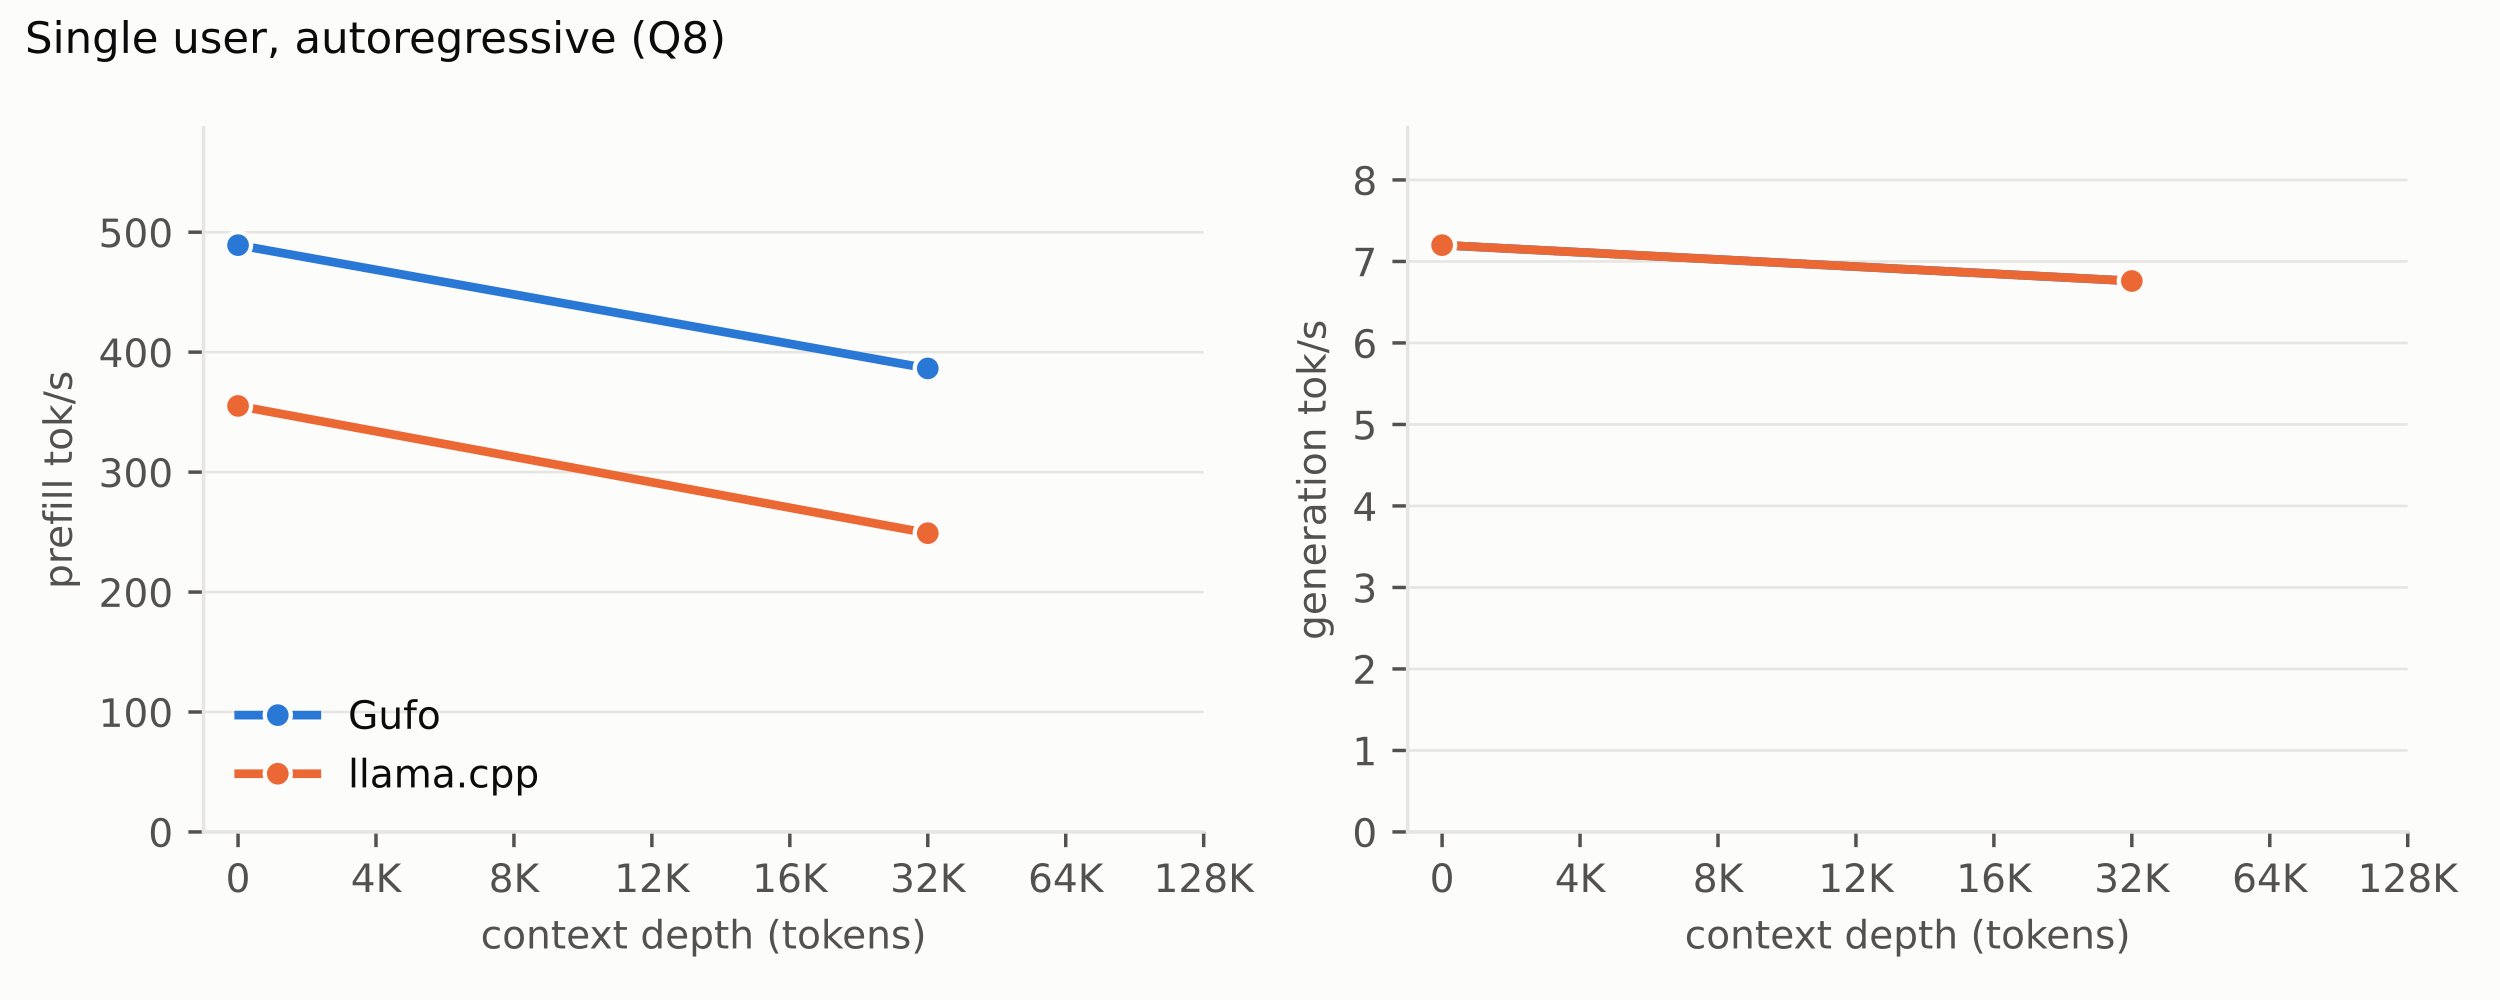
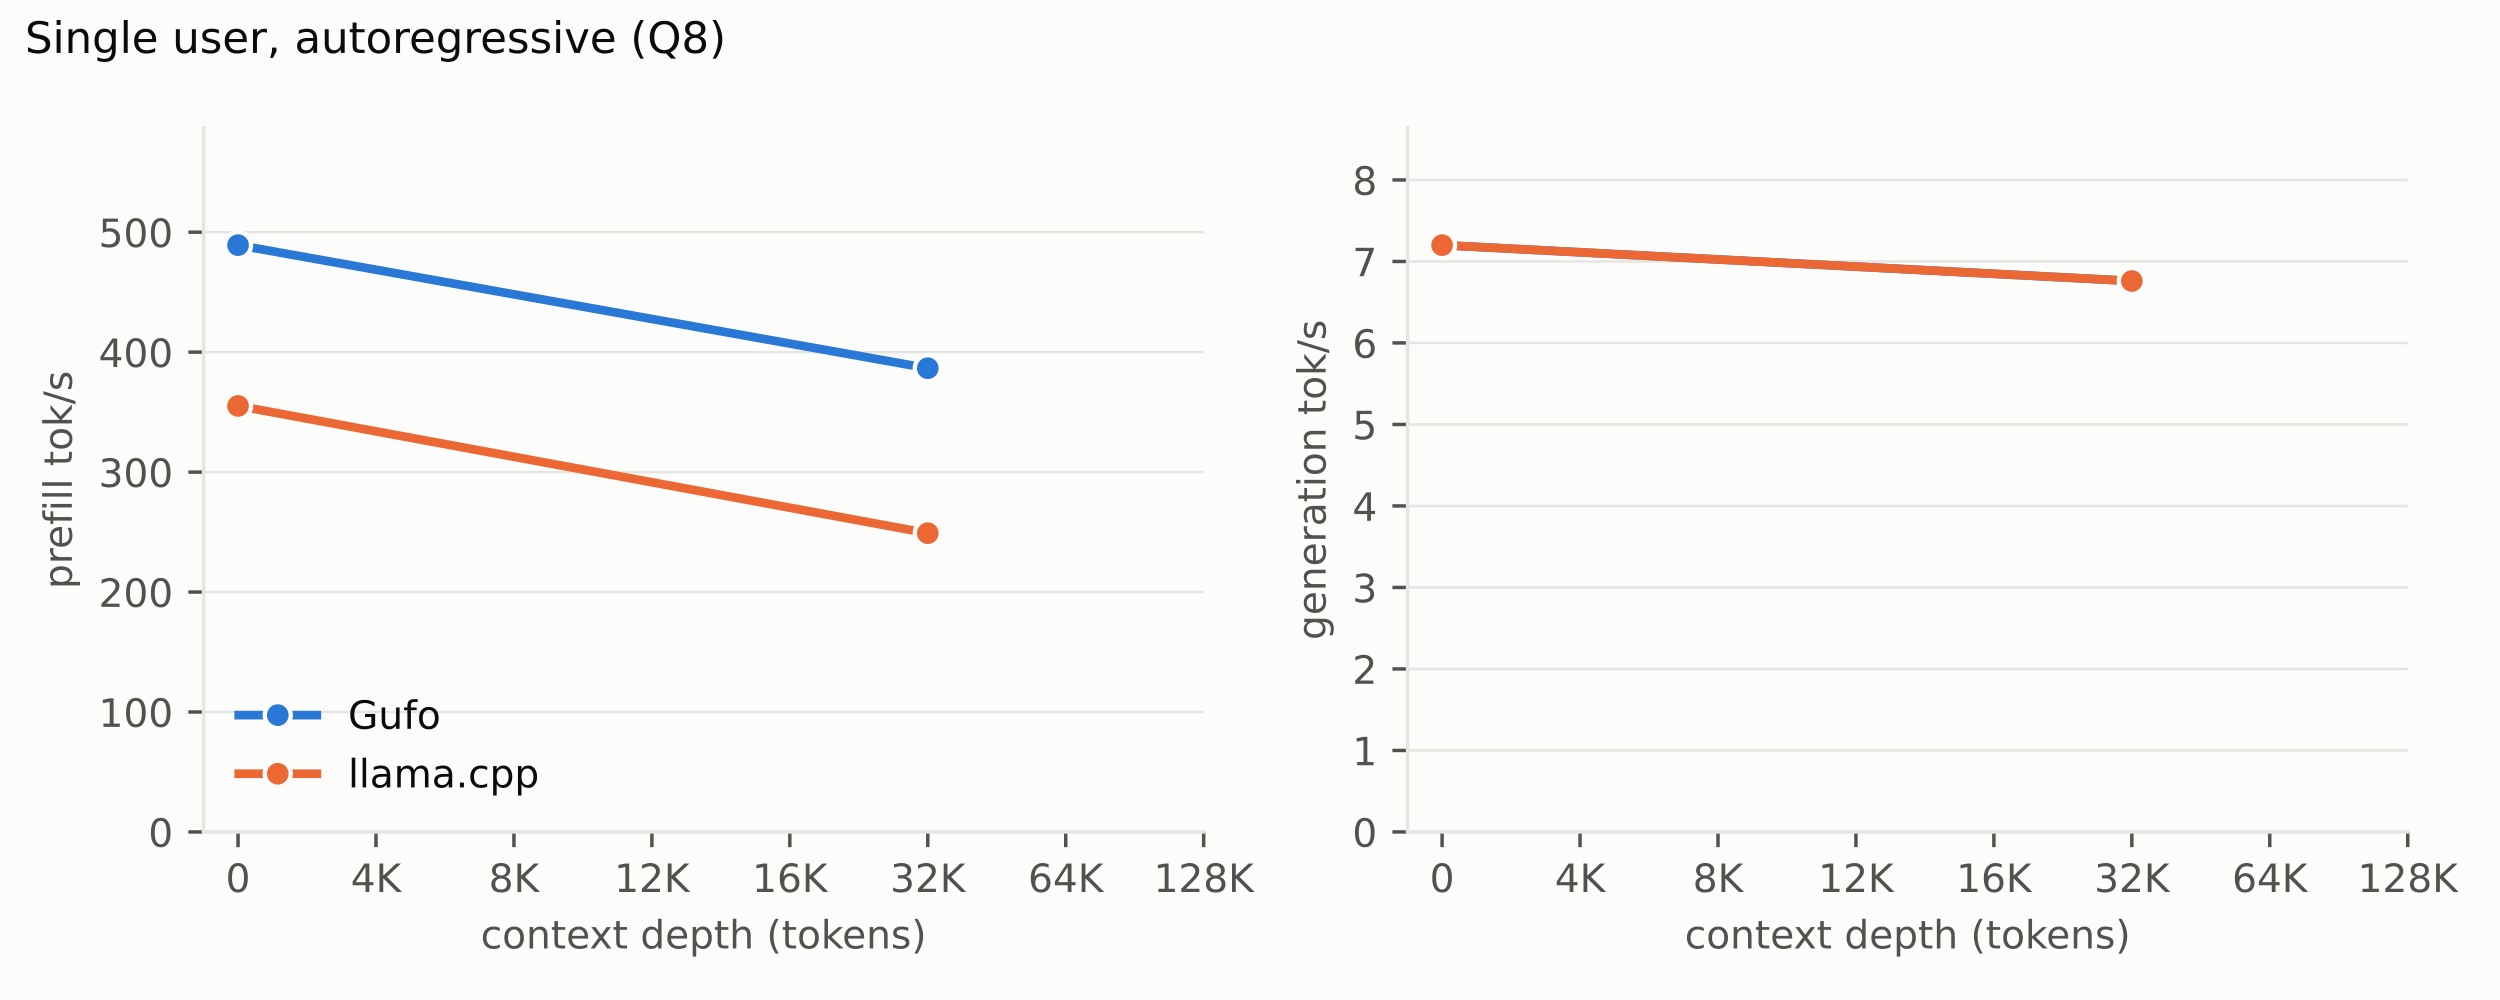
<svg xmlns="http://www.w3.org/2000/svg" xmlns:xlink="http://www.w3.org/1999/xlink" width="576pt" height="230.4pt" viewBox="0 0 576 230.4" version="1.1">
  <defs>
    <style type="text/css">*{stroke-linejoin: round; stroke-linecap: butt}</style>
  </defs>
  <g id="figure_1">
    <g id="patch_1">
      <path d="M 0 230.4 L 576 230.4 L 576 0 L 0 0 z " style="fill: #fcfcfb" />
    </g>
    <g id="axes_1">
      <g id="patch_2">
        <path d="M 46.899 191.679 L 277.326 191.679 L 277.326 29.441 L 46.899 29.441 z " style="fill: #fcfcfb" />
      </g>
      <g id="matplotlib.axis_1">
        <g id="xtick_1">
          <g id="line2d_1">
            <defs>
              <path id="m1ebf051f68" d="M 0 0 L 0 3.5 " style="stroke: #52514e; stroke-width: 0.8" />
            </defs>
            <g>
              <use xlink:href="#m1ebf051f68" x="54.845" y="191.679" style="fill: #52514e; stroke: #52514e; stroke-width: 0.8" />
            </g>
          </g>
          <g id="text_1">
            <text style="font-size: 9px; font-family: 'DejaVu Sans', 'Bitstream Vera Sans', 'Computer Modern Sans Serif', 'Lucida Grande', 'Verdana', 'Geneva', 'Lucid', 'Arial', 'Helvetica', 'Avant Garde', sans-serif; text-anchor: middle; fill: #52514e" x="54.845" y="205.517" transform="rotate(-0 54.84519 205.5172)">0</text>
          </g>
        </g>
        <g id="xtick_2">
          <g id="line2d_2">
            <g>
              <use xlink:href="#m1ebf051f68" x="86.628" y="191.679" style="fill: #52514e; stroke: #52514e; stroke-width: 0.8" />
            </g>
          </g>
          <g id="text_2">
            <text style="font-size: 9px; font-family: 'DejaVu Sans', 'Bitstream Vera Sans', 'Computer Modern Sans Serif', 'Lucida Grande', 'Verdana', 'Geneva', 'Lucid', 'Arial', 'Helvetica', 'Avant Garde', sans-serif; text-anchor: middle; fill: #52514e" x="86.628" y="205.517" transform="rotate(-0 86.62814 205.5172)">4K</text>
          </g>
        </g>
        <g id="xtick_3">
          <g id="line2d_3">
            <g>
              <use xlink:href="#m1ebf051f68" x="118.411" y="191.679" style="fill: #52514e; stroke: #52514e; stroke-width: 0.8" />
            </g>
          </g>
          <g id="text_3">
            <text style="font-size: 9px; font-family: 'DejaVu Sans', 'Bitstream Vera Sans', 'Computer Modern Sans Serif', 'Lucida Grande', 'Verdana', 'Geneva', 'Lucid', 'Arial', 'Helvetica', 'Avant Garde', sans-serif; text-anchor: middle; fill: #52514e" x="118.411" y="205.517" transform="rotate(-0 118.4111 205.5172)">8K</text>
          </g>
        </g>
        <g id="xtick_4">
          <g id="line2d_4">
            <g>
              <use xlink:href="#m1ebf051f68" x="150.194" y="191.679" style="fill: #52514e; stroke: #52514e; stroke-width: 0.8" />
            </g>
          </g>
          <g id="text_4">
            <text style="font-size: 9px; font-family: 'DejaVu Sans', 'Bitstream Vera Sans', 'Computer Modern Sans Serif', 'Lucida Grande', 'Verdana', 'Geneva', 'Lucid', 'Arial', 'Helvetica', 'Avant Garde', sans-serif; text-anchor: middle; fill: #52514e" x="150.194" y="205.517" transform="rotate(-0 150.194 205.5172)">12K</text>
          </g>
        </g>
        <g id="xtick_5">
          <g id="line2d_5">
            <g>
              <use xlink:href="#m1ebf051f68" x="181.977" y="191.679" style="fill: #52514e; stroke: #52514e; stroke-width: 0.8" />
            </g>
          </g>
          <g id="text_5">
            <text style="font-size: 9px; font-family: 'DejaVu Sans', 'Bitstream Vera Sans', 'Computer Modern Sans Serif', 'Lucida Grande', 'Verdana', 'Geneva', 'Lucid', 'Arial', 'Helvetica', 'Avant Garde', sans-serif; text-anchor: middle; fill: #52514e" x="181.977" y="205.517" transform="rotate(-0 181.977 205.5172)">16K</text>
          </g>
        </g>
        <g id="xtick_6">
          <g id="line2d_6">
            <g>
              <use xlink:href="#m1ebf051f68" x="213.76" y="191.679" style="fill: #52514e; stroke: #52514e; stroke-width: 0.8" />
            </g>
          </g>
          <g id="text_6">
            <text style="font-size: 9px; font-family: 'DejaVu Sans', 'Bitstream Vera Sans', 'Computer Modern Sans Serif', 'Lucida Grande', 'Verdana', 'Geneva', 'Lucid', 'Arial', 'Helvetica', 'Avant Garde', sans-serif; text-anchor: middle; fill: #52514e" x="213.76" y="205.517" transform="rotate(-0 213.76 205.5172)">32K</text>
          </g>
        </g>
        <g id="xtick_7">
          <g id="line2d_7">
            <g>
              <use xlink:href="#m1ebf051f68" x="245.543" y="191.679" style="fill: #52514e; stroke: #52514e; stroke-width: 0.8" />
            </g>
          </g>
          <g id="text_7">
            <text style="font-size: 9px; font-family: 'DejaVu Sans', 'Bitstream Vera Sans', 'Computer Modern Sans Serif', 'Lucida Grande', 'Verdana', 'Geneva', 'Lucid', 'Arial', 'Helvetica', 'Avant Garde', sans-serif; text-anchor: middle; fill: #52514e" x="245.543" y="205.517" transform="rotate(-0 245.5429 205.5172)">64K</text>
          </g>
        </g>
        <g id="xtick_8">
          <g id="line2d_8">
            <g>
              <use xlink:href="#m1ebf051f68" x="277.326" y="191.679" style="fill: #52514e; stroke: #52514e; stroke-width: 0.8" />
            </g>
          </g>
          <g id="text_8">
            <text style="font-size: 9px; font-family: 'DejaVu Sans', 'Bitstream Vera Sans', 'Computer Modern Sans Serif', 'Lucida Grande', 'Verdana', 'Geneva', 'Lucid', 'Arial', 'Helvetica', 'Avant Garde', sans-serif; text-anchor: middle; fill: #52514e" x="277.326" y="205.517" transform="rotate(-0 277.3259 205.5172)">128K</text>
          </g>
        </g>
        <g id="text_9">
          <text style="font-size: 9px; font-family: 'DejaVu Sans', 'Bitstream Vera Sans', 'Computer Modern Sans Serif', 'Lucida Grande', 'Verdana', 'Geneva', 'Lucid', 'Arial', 'Helvetica', 'Avant Garde', sans-serif; text-anchor: middle; fill: #52514e" x="162.113" y="218.518" transform="rotate(-0 162.1127 218.5179)">context depth (tokens)</text>
        </g>
      </g>
      <g id="matplotlib.axis_2">
        <g id="ytick_1">
          <g id="line2d_9">
            <path d="M 46.899 191.679 L 277.326 191.679 " clip-path="url(#pd876394976)" style="fill: none; stroke: #e6e5e1; stroke-width: 0.6; stroke-linecap: square" />
          </g>
          <g id="line2d_10">
            <defs>
              <path id="m680e5b1e24" d="M 0 0 L -3.5 0 " style="stroke: #52514e; stroke-width: 0.8" />
            </defs>
            <g>
              <use xlink:href="#m680e5b1e24" x="46.899" y="191.679" style="fill: #52514e; stroke: #52514e; stroke-width: 0.8" />
            </g>
          </g>
          <g id="text_10">
            <text style="font-size: 9px; font-family: 'DejaVu Sans', 'Bitstream Vera Sans', 'Computer Modern Sans Serif', 'Lucida Grande', 'Verdana', 'Geneva', 'Lucid', 'Arial', 'Helvetica', 'Avant Garde', sans-serif; text-anchor: end; fill: #52514e" x="39.899" y="195.098" transform="rotate(-0 39.89945 195.0982)">0</text>
          </g>
        </g>
        <g id="ytick_2">
          <g id="line2d_11">
            <path d="M 46.899 164.044 L 277.326 164.044 " clip-path="url(#pd876394976)" style="fill: none; stroke: #e6e5e1; stroke-width: 0.6; stroke-linecap: square" />
          </g>
          <g id="line2d_12">
            <g>
              <use xlink:href="#m680e5b1e24" x="46.899" y="164.044" style="fill: #52514e; stroke: #52514e; stroke-width: 0.8" />
            </g>
          </g>
          <g id="text_11">
            <text style="font-size: 9px; font-family: 'DejaVu Sans', 'Bitstream Vera Sans', 'Computer Modern Sans Serif', 'Lucida Grande', 'Verdana', 'Geneva', 'Lucid', 'Arial', 'Helvetica', 'Avant Garde', sans-serif; text-anchor: end; fill: #52514e" x="39.899" y="167.463" transform="rotate(-0 39.89945 167.4627)">100</text>
          </g>
        </g>
        <g id="ytick_3">
          <g id="line2d_13">
            <path d="M 46.899 136.408 L 277.326 136.408 " clip-path="url(#pd876394976)" style="fill: none; stroke: #e6e5e1; stroke-width: 0.6; stroke-linecap: square" />
          </g>
          <g id="line2d_14">
            <g>
              <use xlink:href="#m680e5b1e24" x="46.899" y="136.408" style="fill: #52514e; stroke: #52514e; stroke-width: 0.8" />
            </g>
          </g>
          <g id="text_12">
            <text style="font-size: 9px; font-family: 'DejaVu Sans', 'Bitstream Vera Sans', 'Computer Modern Sans Serif', 'Lucida Grande', 'Verdana', 'Geneva', 'Lucid', 'Arial', 'Helvetica', 'Avant Garde', sans-serif; text-anchor: end; fill: #52514e" x="39.899" y="139.827" transform="rotate(-0 39.89945 139.8271)">200</text>
          </g>
        </g>
        <g id="ytick_4">
          <g id="line2d_15">
            <path d="M 46.899 108.773 L 277.326 108.773 " clip-path="url(#pd876394976)" style="fill: none; stroke: #e6e5e1; stroke-width: 0.6; stroke-linecap: square" />
          </g>
          <g id="line2d_16">
            <g>
              <use xlink:href="#m680e5b1e24" x="46.899" y="108.773" style="fill: #52514e; stroke: #52514e; stroke-width: 0.8" />
            </g>
          </g>
          <g id="text_13">
            <text style="font-size: 9px; font-family: 'DejaVu Sans', 'Bitstream Vera Sans', 'Computer Modern Sans Serif', 'Lucida Grande', 'Verdana', 'Geneva', 'Lucid', 'Arial', 'Helvetica', 'Avant Garde', sans-serif; text-anchor: end; fill: #52514e" x="39.899" y="112.192" transform="rotate(-0 39.89945 112.1915)">300</text>
          </g>
        </g>
        <g id="ytick_5">
          <g id="line2d_17">
            <path d="M 46.899 81.137 L 277.326 81.137 " clip-path="url(#pd876394976)" style="fill: none; stroke: #e6e5e1; stroke-width: 0.6; stroke-linecap: square" />
          </g>
          <g id="line2d_18">
            <g>
              <use xlink:href="#m680e5b1e24" x="46.899" y="81.137" style="fill: #52514e; stroke: #52514e; stroke-width: 0.8" />
            </g>
          </g>
          <g id="text_14">
            <text style="font-size: 9px; font-family: 'DejaVu Sans', 'Bitstream Vera Sans', 'Computer Modern Sans Serif', 'Lucida Grande', 'Verdana', 'Geneva', 'Lucid', 'Arial', 'Helvetica', 'Avant Garde', sans-serif; text-anchor: end; fill: #52514e" x="39.899" y="84.556" transform="rotate(-0 39.89945 84.55594)">400</text>
          </g>
        </g>
        <g id="ytick_6">
          <g id="line2d_19">
            <path d="M 46.899 53.501 L 277.326 53.501 " clip-path="url(#pd876394976)" style="fill: none; stroke: #e6e5e1; stroke-width: 0.6; stroke-linecap: square" />
          </g>
          <g id="line2d_20">
            <g>
              <use xlink:href="#m680e5b1e24" x="46.899" y="53.501" style="fill: #52514e; stroke: #52514e; stroke-width: 0.8" />
            </g>
          </g>
          <g id="text_15">
            <text style="font-size: 9px; font-family: 'DejaVu Sans', 'Bitstream Vera Sans', 'Computer Modern Sans Serif', 'Lucida Grande', 'Verdana', 'Geneva', 'Lucid', 'Arial', 'Helvetica', 'Avant Garde', sans-serif; text-anchor: end; fill: #52514e" x="39.899" y="56.92" transform="rotate(-0 39.89945 56.92036)">500</text>
          </g>
        </g>
        <g id="text_16">
          <text style="font-size: 9px; font-family: 'DejaVu Sans', 'Bitstream Vera Sans', 'Computer Modern Sans Serif', 'Lucida Grande', 'Verdana', 'Geneva', 'Lucid', 'Arial', 'Helvetica', 'Avant Garde', sans-serif; text-anchor: middle; fill: #52514e" x="16.559" y="110.56" transform="rotate(-90 16.55859 110.56)">prefill tok/s</text>
        </g>
      </g>
      <g id="line2d_21">
-         <path d="M 54.845 56.481 L 213.76 84.887 " clip-path="url(#pd876394976)" style="fill: none; stroke: #2a78d6; stroke-width: 2; stroke-linecap: square" />
+         <path d="M 54.845 56.481 L 213.76 84.837 " clip-path="url(#pd876394976)" style="fill: none; stroke: #2a78d6; stroke-width: 2; stroke-linecap: square" />
        <defs>
          <path id="m91930ba968" d="M 0 3 C 0.796 3 1.559 2.684 2.121 2.121 C 2.684 1.559 3 0.796 3 0 C 3 -0.796 2.684 -1.559 2.121 -2.121 C 1.559 -2.684 0.796 -3 0 -3 C -0.796 -3 -1.559 -2.684 -2.121 -2.121 C -2.684 -1.559 -3 -0.796 -3 0 C -3 0.796 -2.684 1.559 -2.121 2.121 C -1.559 2.684 -0.796 3 0 3 z " style="stroke: #fcfcfb" />
        </defs>
        <g clip-path="url(#pd876394976)">
          <use xlink:href="#m91930ba968" x="54.845" y="56.481" style="fill: #2a78d6; stroke: #fcfcfb" />
-           <use xlink:href="#m91930ba968" x="213.76" y="84.887" style="fill: #2a78d6; stroke: #fcfcfb" />
+           <use xlink:href="#m91930ba968" x="213.76" y="84.837" style="fill: #2a78d6; stroke: #fcfcfb" />
        </g>
      </g>
      <g id="line2d_22">
        <path d="M 54.845 93.526 L 213.76 122.847 " clip-path="url(#pd876394976)" style="fill: none; stroke: #eb6834; stroke-width: 2; stroke-linecap: square" />
        <defs>
          <path id="ma0614988b8" d="M 0 3 C 0.796 3 1.559 2.684 2.121 2.121 C 2.684 1.559 3 0.796 3 0 C 3 -0.796 2.684 -1.559 2.121 -2.121 C 1.559 -2.684 0.796 -3 0 -3 C -0.796 -3 -1.559 -2.684 -2.121 -2.121 C -2.684 -1.559 -3 -0.796 -3 0 C -3 0.796 -2.684 1.559 -2.121 2.121 C -1.559 2.684 -0.796 3 0 3 z " style="stroke: #fcfcfb" />
        </defs>
        <g clip-path="url(#pd876394976)">
          <use xlink:href="#ma0614988b8" x="54.845" y="93.526" style="fill: #eb6834; stroke: #fcfcfb" />
          <use xlink:href="#ma0614988b8" x="213.76" y="122.847" style="fill: #eb6834; stroke: #fcfcfb" />
        </g>
      </g>
      <g id="patch_3">
        <path d="M 46.899 191.679 L 46.899 29.441 " style="fill: none; stroke: #e6e5e1; stroke-width: 0.8; stroke-linejoin: miter; stroke-linecap: square" />
      </g>
      <g id="patch_4">
        <path d="M 46.899 191.679 L 277.326 191.679 " style="fill: none; stroke: #e6e5e1; stroke-width: 0.8; stroke-linejoin: miter; stroke-linecap: square" />
      </g>
      <g id="legend_1">
        <g id="line2d_23">
          <path d="M 54.999 164.766 L 63.999 164.766 L 72.999 164.766 " style="fill: none; stroke: #2a78d6; stroke-width: 2; stroke-linecap: square" />
          <g>
            <use xlink:href="#m91930ba968" x="63.999" y="164.766" style="fill: #2a78d6; stroke: #fcfcfb" />
          </g>
        </g>
        <g id="text_17">
          <text style="font-size: 9px; font-family: 'DejaVu Sans', 'Bitstream Vera Sans', 'Computer Modern Sans Serif', 'Lucida Grande', 'Verdana', 'Geneva', 'Lucid', 'Arial', 'Helvetica', 'Avant Garde', sans-serif; text-anchor: start; fill: #0b0b0b" x="80.199" y="167.916" transform="rotate(-0 80.19945 167.9165)">Gufo</text>
        </g>
        <g id="line2d_24">
          <path d="M 54.999 178.267 L 63.999 178.267 L 72.999 178.267 " style="fill: none; stroke: #eb6834; stroke-width: 2; stroke-linecap: square" />
          <g>
            <use xlink:href="#ma0614988b8" x="63.999" y="178.267" style="fill: #eb6834; stroke: #fcfcfb" />
          </g>
        </g>
        <g id="text_18">
          <text style="font-size: 9px; font-family: 'DejaVu Sans', 'Bitstream Vera Sans', 'Computer Modern Sans Serif', 'Lucida Grande', 'Verdana', 'Geneva', 'Lucid', 'Arial', 'Helvetica', 'Avant Garde', sans-serif; text-anchor: start; fill: #0b0b0b" x="80.199" y="181.417" transform="rotate(-0 80.19945 181.4172)">llama.cpp</text>
        </g>
      </g>
    </g>
    <g id="axes_2">
      <g id="patch_5">
        <path d="M 324.313 191.679 L 554.74 191.679 L 554.74 29.441 L 324.313 29.441 z " style="fill: #fcfcfb" />
      </g>
      <g id="matplotlib.axis_3">
        <g id="xtick_9">
          <g id="line2d_25">
            <g>
              <use xlink:href="#m1ebf051f68" x="332.259" y="191.679" style="fill: #52514e; stroke: #52514e; stroke-width: 0.8" />
            </g>
          </g>
          <g id="text_19">
            <text style="font-size: 9px; font-family: 'DejaVu Sans', 'Bitstream Vera Sans', 'Computer Modern Sans Serif', 'Lucida Grande', 'Verdana', 'Geneva', 'Lucid', 'Arial', 'Helvetica', 'Avant Garde', sans-serif; text-anchor: middle; fill: #52514e" x="332.259" y="205.517" transform="rotate(-0 332.2589 205.5172)">0</text>
          </g>
        </g>
        <g id="xtick_10">
          <g id="line2d_26">
            <g>
              <use xlink:href="#m1ebf051f68" x="364.042" y="191.679" style="fill: #52514e; stroke: #52514e; stroke-width: 0.8" />
            </g>
          </g>
          <g id="text_20">
            <text style="font-size: 9px; font-family: 'DejaVu Sans', 'Bitstream Vera Sans', 'Computer Modern Sans Serif', 'Lucida Grande', 'Verdana', 'Geneva', 'Lucid', 'Arial', 'Helvetica', 'Avant Garde', sans-serif; text-anchor: middle; fill: #52514e" x="364.042" y="205.517" transform="rotate(-0 364.0419 205.5172)">4K</text>
          </g>
        </g>
        <g id="xtick_11">
          <g id="line2d_27">
            <g>
              <use xlink:href="#m1ebf051f68" x="395.825" y="191.679" style="fill: #52514e; stroke: #52514e; stroke-width: 0.8" />
            </g>
          </g>
          <g id="text_21">
            <text style="font-size: 9px; font-family: 'DejaVu Sans', 'Bitstream Vera Sans', 'Computer Modern Sans Serif', 'Lucida Grande', 'Verdana', 'Geneva', 'Lucid', 'Arial', 'Helvetica', 'Avant Garde', sans-serif; text-anchor: middle; fill: #52514e" x="395.825" y="205.517" transform="rotate(-0 395.8248 205.5172)">8K</text>
          </g>
        </g>
        <g id="xtick_12">
          <g id="line2d_28">
            <g>
              <use xlink:href="#m1ebf051f68" x="427.608" y="191.679" style="fill: #52514e; stroke: #52514e; stroke-width: 0.8" />
            </g>
          </g>
          <g id="text_22">
            <text style="font-size: 9px; font-family: 'DejaVu Sans', 'Bitstream Vera Sans', 'Computer Modern Sans Serif', 'Lucida Grande', 'Verdana', 'Geneva', 'Lucid', 'Arial', 'Helvetica', 'Avant Garde', sans-serif; text-anchor: middle; fill: #52514e" x="427.608" y="205.517" transform="rotate(-0 427.6078 205.5172)">12K</text>
          </g>
        </g>
        <g id="xtick_13">
          <g id="line2d_29">
            <g>
              <use xlink:href="#m1ebf051f68" x="459.391" y="191.679" style="fill: #52514e; stroke: #52514e; stroke-width: 0.8" />
            </g>
          </g>
          <g id="text_23">
            <text style="font-size: 9px; font-family: 'DejaVu Sans', 'Bitstream Vera Sans', 'Computer Modern Sans Serif', 'Lucida Grande', 'Verdana', 'Geneva', 'Lucid', 'Arial', 'Helvetica', 'Avant Garde', sans-serif; text-anchor: middle; fill: #52514e" x="459.391" y="205.517" transform="rotate(-0 459.3908 205.5172)">16K</text>
          </g>
        </g>
        <g id="xtick_14">
          <g id="line2d_30">
            <g>
              <use xlink:href="#m1ebf051f68" x="491.174" y="191.679" style="fill: #52514e; stroke: #52514e; stroke-width: 0.8" />
            </g>
          </g>
          <g id="text_24">
            <text style="font-size: 9px; font-family: 'DejaVu Sans', 'Bitstream Vera Sans', 'Computer Modern Sans Serif', 'Lucida Grande', 'Verdana', 'Geneva', 'Lucid', 'Arial', 'Helvetica', 'Avant Garde', sans-serif; text-anchor: middle; fill: #52514e" x="491.174" y="205.517" transform="rotate(-0 491.1737 205.5172)">32K</text>
          </g>
        </g>
        <g id="xtick_15">
          <g id="line2d_31">
            <g>
              <use xlink:href="#m1ebf051f68" x="522.957" y="191.679" style="fill: #52514e; stroke: #52514e; stroke-width: 0.8" />
            </g>
          </g>
          <g id="text_25">
            <text style="font-size: 9px; font-family: 'DejaVu Sans', 'Bitstream Vera Sans', 'Computer Modern Sans Serif', 'Lucida Grande', 'Verdana', 'Geneva', 'Lucid', 'Arial', 'Helvetica', 'Avant Garde', sans-serif; text-anchor: middle; fill: #52514e" x="522.957" y="205.517" transform="rotate(-0 522.9567 205.5172)">64K</text>
          </g>
        </g>
        <g id="xtick_16">
          <g id="line2d_32">
            <g>
              <use xlink:href="#m1ebf051f68" x="554.74" y="191.679" style="fill: #52514e; stroke: #52514e; stroke-width: 0.8" />
            </g>
          </g>
          <g id="text_26">
            <text style="font-size: 9px; font-family: 'DejaVu Sans', 'Bitstream Vera Sans', 'Computer Modern Sans Serif', 'Lucida Grande', 'Verdana', 'Geneva', 'Lucid', 'Arial', 'Helvetica', 'Avant Garde', sans-serif; text-anchor: middle; fill: #52514e" x="554.74" y="205.517" transform="rotate(-0 554.7396 205.5172)">128K</text>
          </g>
        </g>
        <g id="text_27">
          <text style="font-size: 9px; font-family: 'DejaVu Sans', 'Bitstream Vera Sans', 'Computer Modern Sans Serif', 'Lucida Grande', 'Verdana', 'Geneva', 'Lucid', 'Arial', 'Helvetica', 'Avant Garde', sans-serif; text-anchor: middle; fill: #52514e" x="439.526" y="218.518" transform="rotate(-0 439.5264 218.5179)">context depth (tokens)</text>
        </g>
      </g>
      <g id="matplotlib.axis_4">
        <g id="ytick_7">
          <g id="line2d_33">
            <path d="M 324.313 191.679 L 554.74 191.679 " clip-path="url(#pa3b295da22)" style="fill: none; stroke: #e6e5e1; stroke-width: 0.6; stroke-linecap: square" />
          </g>
          <g id="line2d_34">
            <g>
              <use xlink:href="#m680e5b1e24" x="324.313" y="191.679" style="fill: #52514e; stroke: #52514e; stroke-width: 0.8" />
            </g>
          </g>
          <g id="text_28">
            <text style="font-size: 9px; font-family: 'DejaVu Sans', 'Bitstream Vera Sans', 'Computer Modern Sans Serif', 'Lucida Grande', 'Verdana', 'Geneva', 'Lucid', 'Arial', 'Helvetica', 'Avant Garde', sans-serif; text-anchor: end; fill: #52514e" x="317.313" y="195.098" transform="rotate(-0 317.3132 195.0982)">0</text>
          </g>
        </g>
        <g id="ytick_8">
          <g id="line2d_35">
            <path d="M 324.313 172.902 L 554.74 172.902 " clip-path="url(#pa3b295da22)" style="fill: none; stroke: #e6e5e1; stroke-width: 0.6; stroke-linecap: square" />
          </g>
          <g id="line2d_36">
            <g>
              <use xlink:href="#m680e5b1e24" x="324.313" y="172.902" style="fill: #52514e; stroke: #52514e; stroke-width: 0.8" />
            </g>
          </g>
          <g id="text_29">
            <text style="font-size: 9px; font-family: 'DejaVu Sans', 'Bitstream Vera Sans', 'Computer Modern Sans Serif', 'Lucida Grande', 'Verdana', 'Geneva', 'Lucid', 'Arial', 'Helvetica', 'Avant Garde', sans-serif; text-anchor: end; fill: #52514e" x="317.313" y="176.321" transform="rotate(-0 317.3132 176.3206)">1</text>
          </g>
        </g>
        <g id="ytick_9">
          <g id="line2d_37">
            <path d="M 324.313 154.124 L 554.74 154.124 " clip-path="url(#pa3b295da22)" style="fill: none; stroke: #e6e5e1; stroke-width: 0.6; stroke-linecap: square" />
          </g>
          <g id="line2d_38">
            <g>
              <use xlink:href="#m680e5b1e24" x="324.313" y="154.124" style="fill: #52514e; stroke: #52514e; stroke-width: 0.8" />
            </g>
          </g>
          <g id="text_30">
            <text style="font-size: 9px; font-family: 'DejaVu Sans', 'Bitstream Vera Sans', 'Computer Modern Sans Serif', 'Lucida Grande', 'Verdana', 'Geneva', 'Lucid', 'Arial', 'Helvetica', 'Avant Garde', sans-serif; text-anchor: end; fill: #52514e" x="317.313" y="157.543" transform="rotate(-0 317.3132 157.543)">2</text>
          </g>
        </g>
        <g id="ytick_10">
          <g id="line2d_39">
            <path d="M 324.313 135.346 L 554.74 135.346 " clip-path="url(#pa3b295da22)" style="fill: none; stroke: #e6e5e1; stroke-width: 0.6; stroke-linecap: square" />
          </g>
          <g id="line2d_40">
            <g>
              <use xlink:href="#m680e5b1e24" x="324.313" y="135.346" style="fill: #52514e; stroke: #52514e; stroke-width: 0.8" />
            </g>
          </g>
          <g id="text_31">
            <text style="font-size: 9px; font-family: 'DejaVu Sans', 'Bitstream Vera Sans', 'Computer Modern Sans Serif', 'Lucida Grande', 'Verdana', 'Geneva', 'Lucid', 'Arial', 'Helvetica', 'Avant Garde', sans-serif; text-anchor: end; fill: #52514e" x="317.313" y="138.765" transform="rotate(-0 317.3132 138.7654)">3</text>
          </g>
        </g>
        <g id="ytick_11">
          <g id="line2d_41">
            <path d="M 324.313 116.569 L 554.74 116.569 " clip-path="url(#pa3b295da22)" style="fill: none; stroke: #e6e5e1; stroke-width: 0.6; stroke-linecap: square" />
          </g>
          <g id="line2d_42">
            <g>
              <use xlink:href="#m680e5b1e24" x="324.313" y="116.569" style="fill: #52514e; stroke: #52514e; stroke-width: 0.8" />
            </g>
          </g>
          <g id="text_32">
            <text style="font-size: 9px; font-family: 'DejaVu Sans', 'Bitstream Vera Sans', 'Computer Modern Sans Serif', 'Lucida Grande', 'Verdana', 'Geneva', 'Lucid', 'Arial', 'Helvetica', 'Avant Garde', sans-serif; text-anchor: end; fill: #52514e" x="317.313" y="119.988" transform="rotate(-0 317.3132 119.9878)">4</text>
          </g>
        </g>
        <g id="ytick_12">
          <g id="line2d_43">
            <path d="M 324.313 97.791 L 554.74 97.791 " clip-path="url(#pa3b295da22)" style="fill: none; stroke: #e6e5e1; stroke-width: 0.6; stroke-linecap: square" />
          </g>
          <g id="line2d_44">
            <g>
              <use xlink:href="#m680e5b1e24" x="324.313" y="97.791" style="fill: #52514e; stroke: #52514e; stroke-width: 0.8" />
            </g>
          </g>
          <g id="text_33">
            <text style="font-size: 9px; font-family: 'DejaVu Sans', 'Bitstream Vera Sans', 'Computer Modern Sans Serif', 'Lucida Grande', 'Verdana', 'Geneva', 'Lucid', 'Arial', 'Helvetica', 'Avant Garde', sans-serif; text-anchor: end; fill: #52514e" x="317.313" y="101.21" transform="rotate(-0 317.3132 101.2102)">5</text>
          </g>
        </g>
        <g id="ytick_13">
          <g id="line2d_45">
            <path d="M 324.313 79.014 L 554.74 79.014 " clip-path="url(#pa3b295da22)" style="fill: none; stroke: #e6e5e1; stroke-width: 0.6; stroke-linecap: square" />
          </g>
          <g id="line2d_46">
            <g>
              <use xlink:href="#m680e5b1e24" x="324.313" y="79.014" style="fill: #52514e; stroke: #52514e; stroke-width: 0.8" />
            </g>
          </g>
          <g id="text_34">
            <text style="font-size: 9px; font-family: 'DejaVu Sans', 'Bitstream Vera Sans', 'Computer Modern Sans Serif', 'Lucida Grande', 'Verdana', 'Geneva', 'Lucid', 'Arial', 'Helvetica', 'Avant Garde', sans-serif; text-anchor: end; fill: #52514e" x="317.313" y="82.433" transform="rotate(-0 317.3132 82.43261)">6</text>
          </g>
        </g>
        <g id="ytick_14">
          <g id="line2d_47">
            <path d="M 324.313 60.236 L 554.74 60.236 " clip-path="url(#pa3b295da22)" style="fill: none; stroke: #e6e5e1; stroke-width: 0.6; stroke-linecap: square" />
          </g>
          <g id="line2d_48">
            <g>
              <use xlink:href="#m680e5b1e24" x="324.313" y="60.236" style="fill: #52514e; stroke: #52514e; stroke-width: 0.8" />
            </g>
          </g>
          <g id="text_35">
            <text style="font-size: 9px; font-family: 'DejaVu Sans', 'Bitstream Vera Sans', 'Computer Modern Sans Serif', 'Lucida Grande', 'Verdana', 'Geneva', 'Lucid', 'Arial', 'Helvetica', 'Avant Garde', sans-serif; text-anchor: end; fill: #52514e" x="317.313" y="63.655" transform="rotate(-0 317.3132 63.655)">7</text>
          </g>
        </g>
        <g id="ytick_15">
          <g id="line2d_49">
            <path d="M 324.313 41.458 L 554.74 41.458 " clip-path="url(#pa3b295da22)" style="fill: none; stroke: #e6e5e1; stroke-width: 0.6; stroke-linecap: square" />
          </g>
          <g id="line2d_50">
            <g>
              <use xlink:href="#m680e5b1e24" x="324.313" y="41.458" style="fill: #52514e; stroke: #52514e; stroke-width: 0.8" />
            </g>
          </g>
          <g id="text_36">
            <text style="font-size: 9px; font-family: 'DejaVu Sans', 'Bitstream Vera Sans', 'Computer Modern Sans Serif', 'Lucida Grande', 'Verdana', 'Geneva', 'Lucid', 'Arial', 'Helvetica', 'Avant Garde', sans-serif; text-anchor: end; fill: #52514e" x="317.313" y="44.877" transform="rotate(-0 317.3132 44.87739)">8</text>
          </g>
        </g>
        <g id="text_37">
          <text style="font-size: 9px; font-family: 'DejaVu Sans', 'Bitstream Vera Sans', 'Computer Modern Sans Serif', 'Lucida Grande', 'Verdana', 'Geneva', 'Lucid', 'Arial', 'Helvetica', 'Avant Garde', sans-serif; text-anchor: middle; fill: #52514e" x="305.425" y="110.56" transform="rotate(-90 305.4248 110.56)">generation tok/s</text>
        </g>
      </g>
      <g id="line2d_51">
        <path d="M 332.259 56.481 L 491.174 64.743 " clip-path="url(#pa3b295da22)" style="fill: none; stroke: #2a78d6; stroke-width: 2; stroke-linecap: square" />
        <g clip-path="url(#pa3b295da22)">
          <use xlink:href="#m91930ba968" x="332.259" y="56.481" style="fill: #2a78d6; stroke: #fcfcfb" />
          <use xlink:href="#m91930ba968" x="491.174" y="64.743" style="fill: #2a78d6; stroke: #fcfcfb" />
        </g>
      </g>
      <g id="line2d_52">
        <path d="M 332.259 56.481 L 491.174 64.743 " clip-path="url(#pa3b295da22)" style="fill: none; stroke: #eb6834; stroke-width: 2; stroke-linecap: square" />
        <g clip-path="url(#pa3b295da22)">
          <use xlink:href="#ma0614988b8" x="332.259" y="56.481" style="fill: #eb6834; stroke: #fcfcfb" />
          <use xlink:href="#ma0614988b8" x="491.174" y="64.743" style="fill: #eb6834; stroke: #fcfcfb" />
        </g>
      </g>
      <g id="patch_6">
        <path d="M 324.313 191.679 L 324.313 29.441 " style="fill: none; stroke: #e6e5e1; stroke-width: 0.8; stroke-linejoin: miter; stroke-linecap: square" />
      </g>
      <g id="patch_7">
        <path d="M 324.313 191.679 L 554.74 191.679 " style="fill: none; stroke: #e6e5e1; stroke-width: 0.8; stroke-linejoin: miter; stroke-linecap: square" />
      </g>
    </g>
    <g id="text_38">
      <text style="font-size: 10px; font-family: 'DejaVu Sans', 'Bitstream Vera Sans', 'Computer Modern Sans Serif', 'Lucida Grande', 'Verdana', 'Geneva', 'Lucid', 'Arial', 'Helvetica', 'Avant Garde', sans-serif; text-anchor: start; fill: #0b0b0b" x="5.76" y="12.206" transform="rotate(-0 5.76 12.20644)">Single user, autoregressive (Q8)</text>
    </g>
  </g>
  <defs>
    <clipPath id="pd876394976">
      <rect x="46.899" y="29.441" width="230.426" height="162.239" />
    </clipPath>
    <clipPath id="pa3b295da22">
      <rect x="324.313" y="29.441" width="230.426" height="162.239" />
    </clipPath>
  </defs>
</svg>
